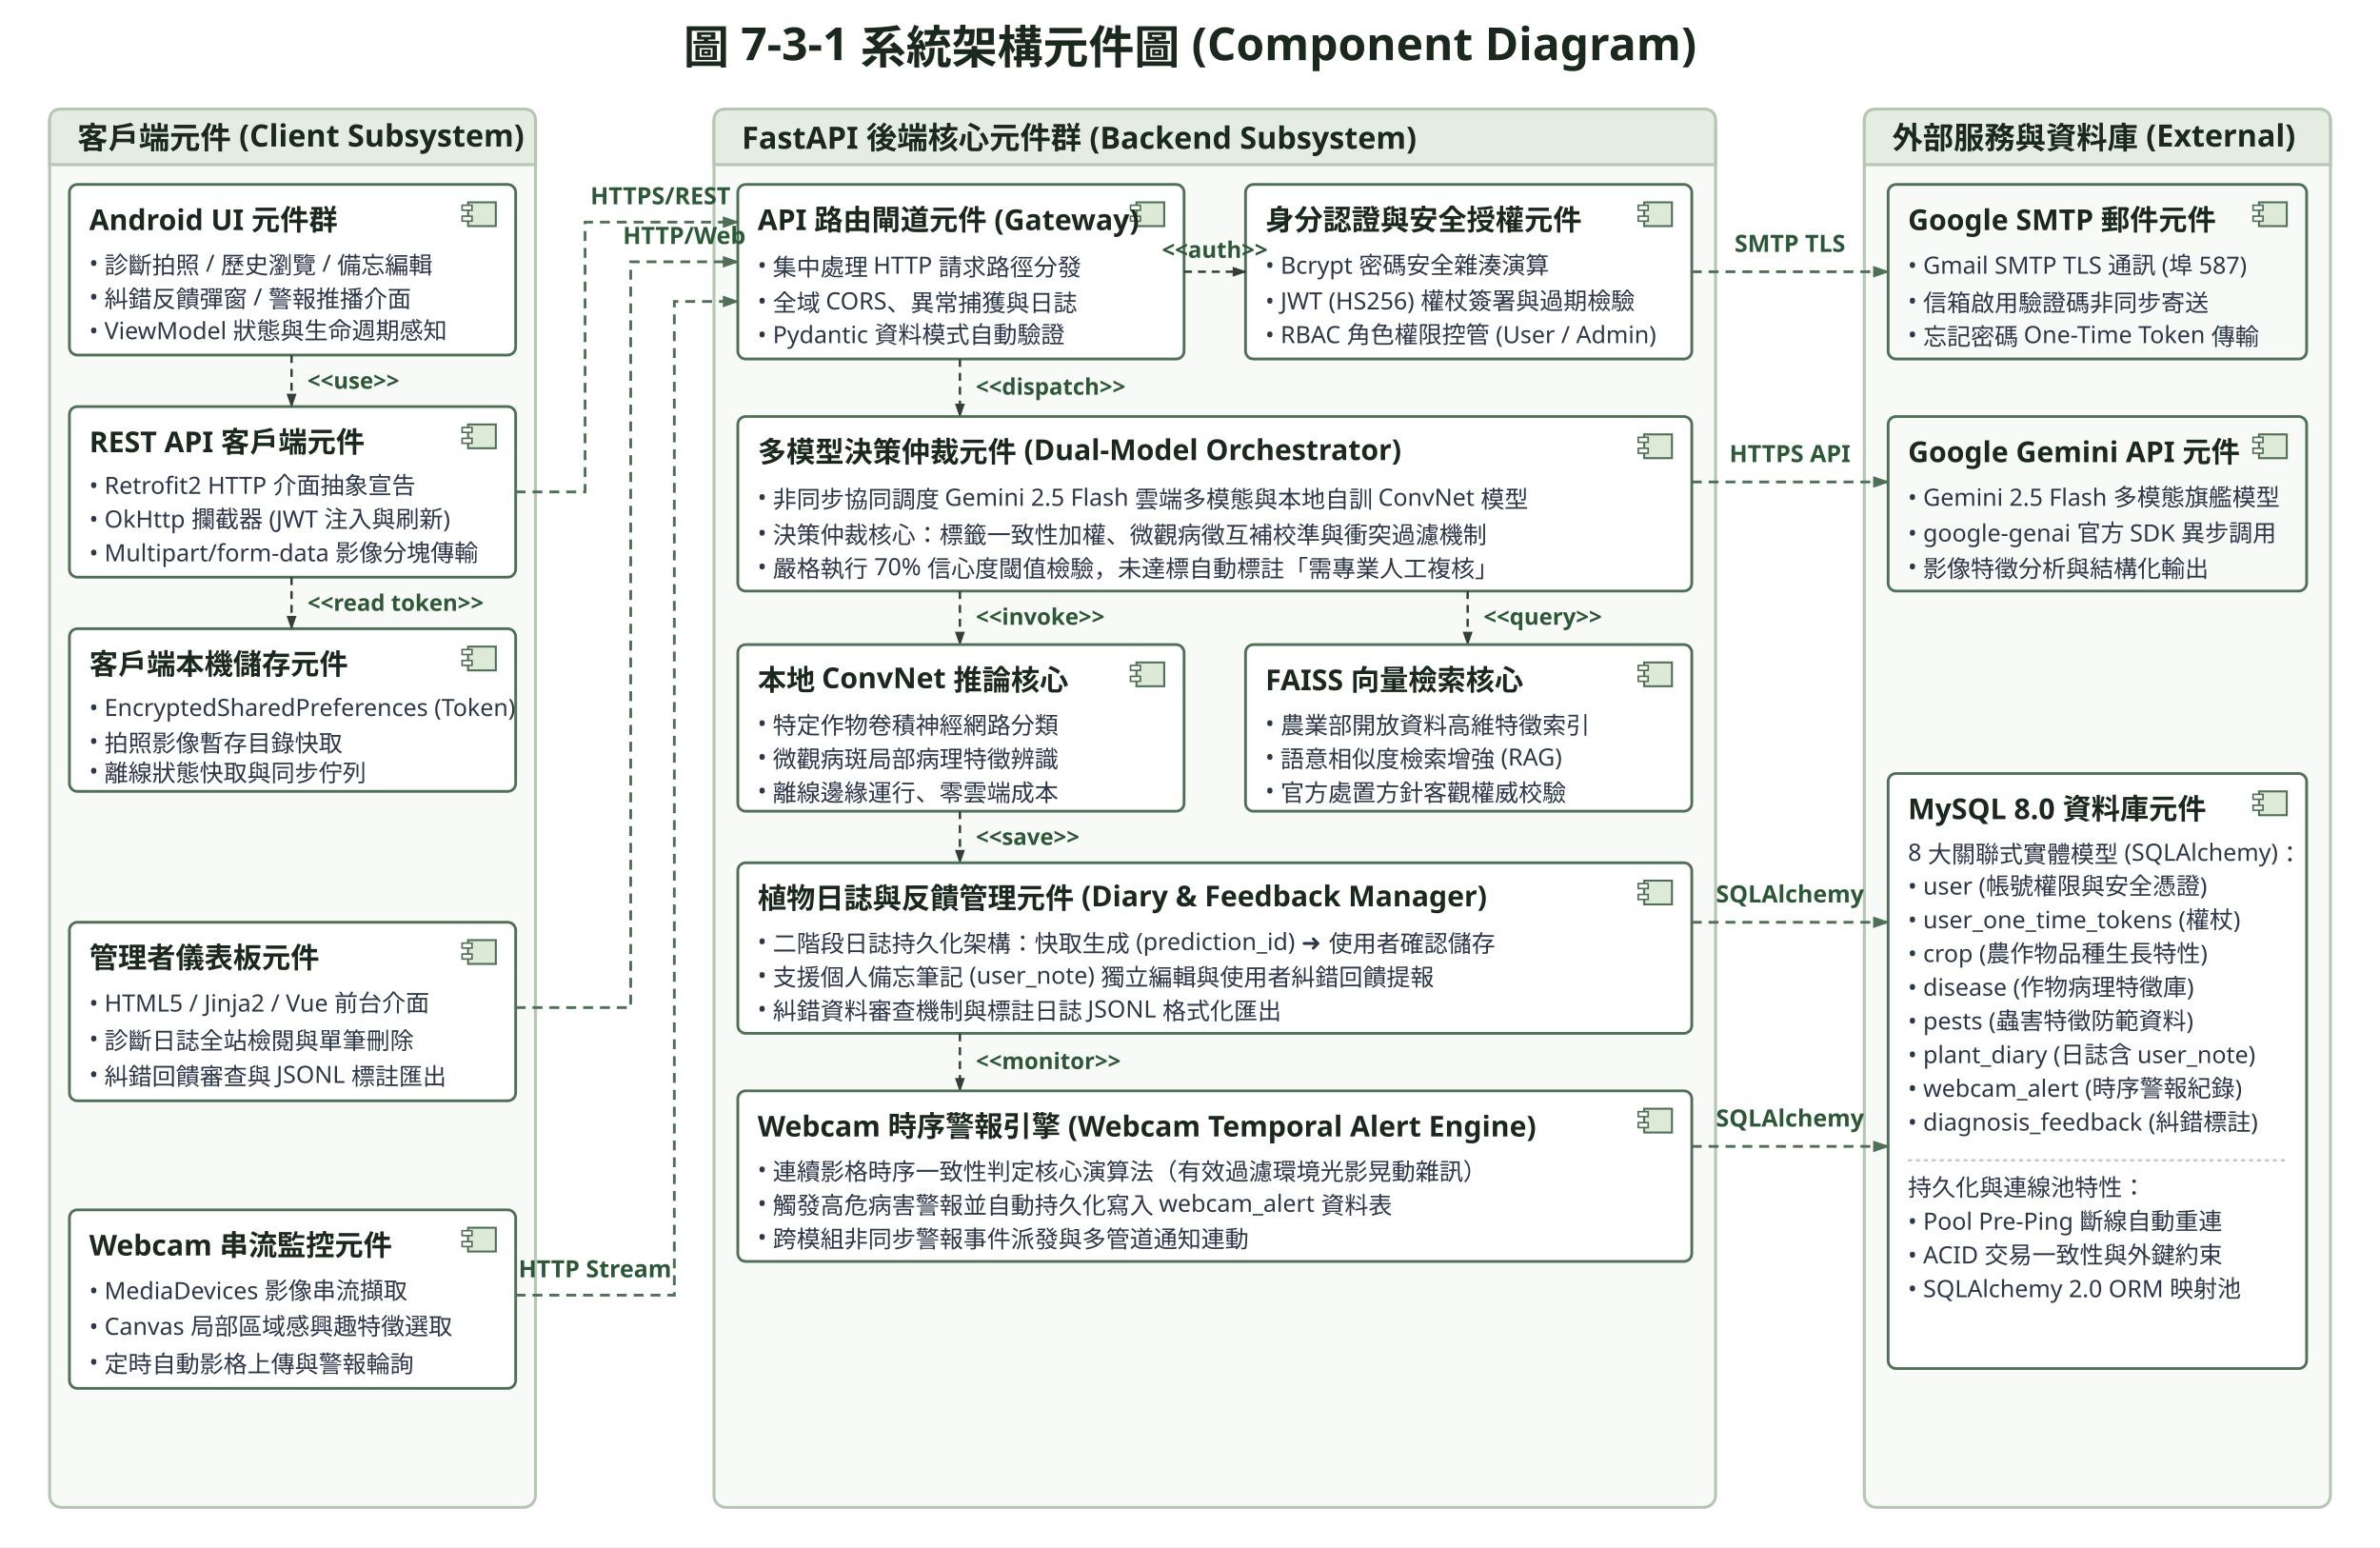
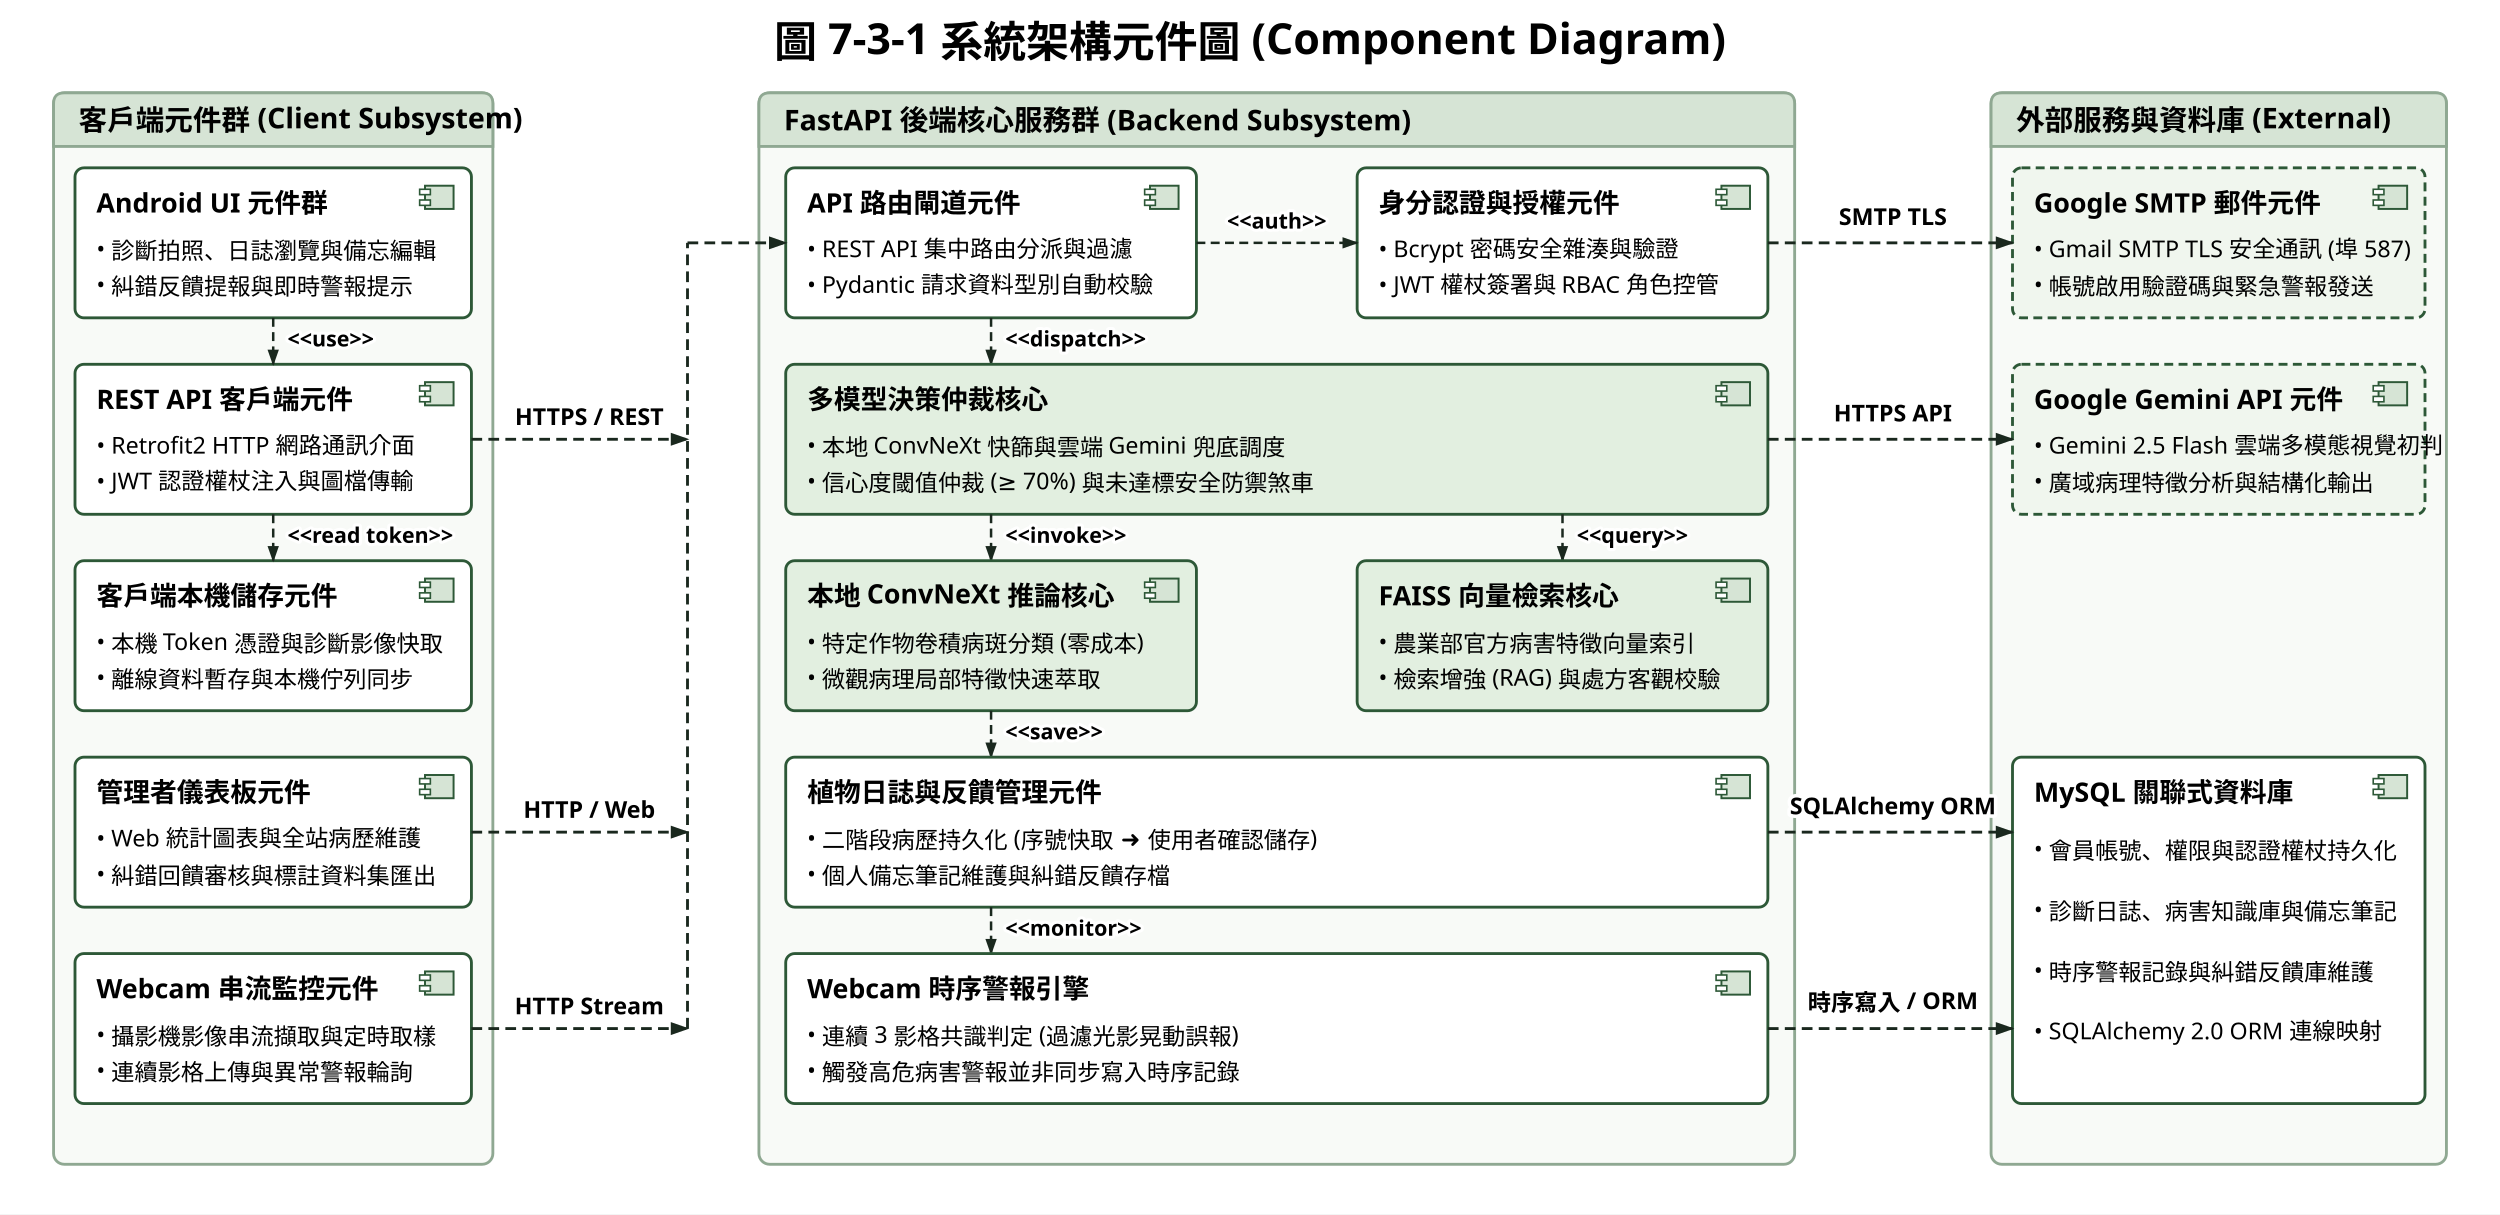
- <svg xmlns="http://www.w3.org/2000/svg" viewBox="0 0 1200 780" width="1200" height="780">
+ <svg xmlns="http://www.w3.org/2000/svg" viewBox="0 0 1400 680" width="1400" height="680">
  <defs>
    <style>
-       .title { font-family: 'Microsoft JhengHei', sans-serif; font-size: 23px; font-weight: bold; fill: #1A281E; }
-       .pkg-title { font-family: 'Microsoft JhengHei', sans-serif; font-size: 15.5px; font-weight: bold; fill: #1A281E; }
-       .comp-title { font-family: 'Microsoft JhengHei', sans-serif; font-size: 14.5px; font-weight: bold; fill: #1A281E; }
-       .comp-desc { font-family: 'Microsoft JhengHei', sans-serif; font-size: 12px; fill: #2D3748; }
-       .interface-text { font-family: 'Microsoft JhengHei', sans-serif; font-size: 12px; fill: #2D5837; font-weight: bold; }
-       .dep-label { font-family: 'Microsoft JhengHei', sans-serif; font-size: 11.5px; fill: #2D5837; font-weight: bold; }
+       .title { font-family: 'Microsoft JhengHei', 'PingFang TC', sans-serif; font-size: 24px; font-weight: bold; fill: #000000; }
+       .pkg-title { font-family: 'Microsoft JhengHei', 'PingFang TC', sans-serif; font-size: 16px; font-weight: bold; fill: #000000; }
+       .comp-title { font-family: 'Microsoft JhengHei', 'PingFang TC', sans-serif; font-size: 15px; font-weight: bold; fill: #000000; }
+       .comp-desc { font-family: 'Microsoft JhengHei', 'PingFang TC', sans-serif; font-size: 13px; font-weight: 500; fill: #000000; }
+       .interface-text { font-family: 'Microsoft JhengHei', 'PingFang TC', sans-serif; font-size: 13px; font-weight: bold; fill: #000000; paint-order: stroke fill; stroke: #ffffff; stroke-width: 4px; stroke-linejoin: round; }
+       .dep-label { font-family: 'Microsoft JhengHei', 'PingFang TC', sans-serif; font-size: 12px; font-weight: bold; fill: #000000; paint-order: stroke fill; stroke: #ffffff; stroke-width: 3.5px; stroke-linejoin: round; }
      
-       .subsystem-bg { fill: #F8FAF7; stroke: #B5C6B3; stroke-width: 1.5; rx: 6; ry: 6; }
-       .subsystem-header { fill: #E5EDE3; stroke: #B5C6B3; stroke-width: 1.5; }
+       .subsystem-bg { fill: #F8FAF7; stroke: #8FA892; stroke-width: 1.6; rx: 6; ry: 6; }
+       .subsystem-header { fill: #D6E4D5; stroke: #8FA892; stroke-width: 1.6; }
      
-       .comp-box { fill: #FFFFFF; stroke: #4F7057; stroke-width: 1.4; rx: 4; ry: 4; }
-       .ai-comp-box { fill: #FFFFFF; stroke: #4F7057; stroke-width: 1.4; rx: 4; ry: 4; }
-       .db-comp-box { fill: #FFFFFF; stroke: #4F7057; stroke-width: 1.4; rx: 4; ry: 4; }
-       .cloud-comp-box { fill: #F8FAF7; stroke: #4F7057; stroke-width: 1.4; rx: 4; ry: 4; }
+       .comp-box { fill: #FFFFFF; stroke: #2D5837; stroke-width: 1.6; rx: 5; ry: 5; }
+       .ai-comp-box { fill: #E2EFE0; stroke: #2D5837; stroke-width: 1.6; rx: 5; ry: 5; }
+       .db-comp-box { fill: #FFFFFF; stroke: #2D5837; stroke-width: 1.6; rx: 5; ry: 5; }
+       .cloud-comp-box { fill: #F0F6EE; stroke: #2D5837; stroke-dasharray: 5,3; stroke-width: 1.6; rx: 5; ry: 5; }
      
-       /* Unbroken Distinct Dashed Lines (100% visible, no masking boxes) */
-       .line-inter { stroke: #4F7057; stroke-width: 1.4; stroke-dasharray: 5,3.5; fill: none; marker-end: url(#arrow-green); }
-       .line-intra { stroke: #334035; stroke-width: 1.2; stroke-dasharray: 4,3; fill: none; marker-end: url(#arrow-neutral); }
+       .line-inter { stroke: #1A281E; stroke-width: 1.6; stroke-dasharray: 6,3.5; fill: none; marker-end: url(#arrow); }
+       .line-trunk { stroke: #1A281E; stroke-width: 1.6; stroke-dasharray: 6,3.5; fill: none; }
+       .line-intra { stroke: #1A281E; stroke-width: 1.4; stroke-dasharray: 5,3; fill: none; marker-end: url(#arrow); }
    </style>
-     <marker id="arrow-neutral" viewBox="0 0 10 10" refX="9" refY="5" markerWidth="6" markerHeight="6" orient="auto-start-reverse">
-       <path d="M 0 1.5 L 10 5 L 0 8.5 z" fill="#334035" />
-     </marker>
-     <marker id="arrow-green" viewBox="0 0 10 10" refX="9" refY="5" markerWidth="6" markerHeight="6" orient="auto-start-reverse">
-       <path d="M 0 1.5 L 10 5 L 0 8.5 z" fill="#4F7057" />
+     <marker id="arrow" viewBox="0 0 10 10" refX="9" refY="5" markerWidth="6.5" markerHeight="6.5" orient="auto-start-reverse">
+       <path d="M 0 1.5 L 10 5 L 0 8.5 z" fill="#1A281E" />
    </marker>
    <g id="comp-icon">
-       <rect x="0" y="0" width="14" height="12" fill="#DDEAD7" stroke="#4F7057" stroke-width="1" />
-       <rect x="-3" y="1.5" width="5" height="2.5" fill="#FFFFFF" stroke="#4F7057" stroke-width="0.8" />
-       <rect x="-3" y="7" width="5" height="2.5" fill="#FFFFFF" stroke="#4F7057" stroke-width="0.8" />
+       <rect x="0" y="0" width="16" height="13" fill="#D6E4D5" stroke="#2D5837" stroke-width="1.1" />
+       <rect x="-3" y="2" width="6" height="3" fill="#FFFFFF" stroke="#2D5837" stroke-width="0.9" />
+       <rect x="-3" y="8" width="6" height="3" fill="#FFFFFF" stroke="#2D5837" stroke-width="0.9" />
    </g>
  </defs>
  <rect width="100%" height="100%" fill="#ffffff" />
-   <text x="600" y="32" class="title" text-anchor="middle">圖 7-3-1 系統架構元件圖 (Component Diagram)</text>
-   <g transform="translate(25, 55)">
-     <rect width="245" height="705" class="subsystem-bg" />
-     <path d="M 0 6 Q 0 0 6 0 L 239 0 Q 245 0 245 6 L 245 28 L 0 28 Z" class="subsystem-header" />
-     <text x="14" y="20" class="pkg-title">客戶端元件 (Client Subsystem)</text>
-     <g transform="translate(10, 38)">
-       <rect width="225" height="86" class="comp-box" />
-       <use href="#comp-icon" x="201" y="9" />
-       <text x="10" y="23" class="comp-title">Android UI 元件群</text>
-       <text x="10" y="44" class="comp-desc">• 診斷拍照 / 歷史瀏覽 / 備忘編輯</text>
-       <text x="10" y="61" class="comp-desc">• 糾錯反饋彈窗 / 警報推播介面</text>
-       <text x="10" y="78" class="comp-desc">• ViewModel 狀態與生命週期感知</text>
+   <text x="700" y="32" class="title" text-anchor="middle">圖 7-3-1 系統架構元件圖 (Component Diagram)</text>
+   <g transform="translate(30, 52)">
+     <rect width="246" height="600" class="subsystem-bg" />
+     <path d="M 0 6 Q 0 0 6 0 L 240 0 Q 246 0 246 6 L 246 30 L 0 30 Z" class="subsystem-header" />
+     <text x="14" y="21" class="pkg-title">客戶端元件群 (Client Subsystem)</text>
+     <g transform="translate(12, 42)">
+       <rect width="222" height="84" class="comp-box" />
+       <use href="#comp-icon" x="196" y="10" />
+       <text x="12" y="25" class="comp-title">Android UI 元件群</text>
+       <text x="12" y="50" class="comp-desc">• 診斷拍照、日誌瀏覽與備忘編輯</text>
+       <text x="12" y="70" class="comp-desc">• 糾錯反饋提報與即時警報提示</text>
    </g>
-     <g transform="translate(10, 150)">
-       <rect width="225" height="86" class="comp-box" />
-       <use href="#comp-icon" x="201" y="9" />
-       <text x="10" y="23" class="comp-title">REST API 客戶端元件</text>
-       <text x="10" y="44" class="comp-desc">• Retrofit2 HTTP 介面抽象宣告</text>
-       <text x="10" y="61" class="comp-desc">• OkHttp 攔截器 (JWT 注入與刷新)</text>
-       <text x="10" y="78" class="comp-desc">• Multipart/form-data 影像分塊傳輸</text>
+     <g transform="translate(12, 152)">
+       <rect width="222" height="84" class="comp-box" />
+       <use href="#comp-icon" x="196" y="10" />
+       <text x="12" y="25" class="comp-title">REST API 客戶端元件</text>
+       <text x="12" y="50" class="comp-desc">• Retrofit2 HTTP 網路通訊介面</text>
+       <text x="12" y="70" class="comp-desc">• JWT 認證權杖注入與圖檔傳輸</text>
    </g>
-     <g transform="translate(10, 262)">
-       <rect width="225" height="82" class="comp-box" />
-       <use href="#comp-icon" x="201" y="9" />
-       <text x="10" y="23" class="comp-title">客戶端本機儲存元件</text>
-       <text x="10" y="44" class="comp-desc">• EncryptedSharedPreferences (Token)</text>
-       <text x="10" y="61" class="comp-desc">• 拍照影像暫存目錄快取</text>
-       <text x="10" y="76" class="comp-desc">• 離線狀態快取與同步佇列</text>
+     <g transform="translate(12, 262)">
+       <rect width="222" height="84" class="comp-box" />
+       <use href="#comp-icon" x="196" y="10" />
+       <text x="12" y="25" class="comp-title">客戶端本機儲存元件</text>
+       <text x="12" y="50" class="comp-desc">• 本機 Token 憑證與診斷影像快取</text>
+       <text x="12" y="70" class="comp-desc">• 離線資料暫存與本機佇列同步</text>
    </g>
-     <g transform="translate(10, 410)">
-       <rect width="225" height="90" class="comp-box" />
-       <use href="#comp-icon" x="201" y="9" />
-       <text x="10" y="23" class="comp-title">管理者儀表板元件</text>
-       <text x="10" y="45" class="comp-desc">• HTML5 / Jinja2 / Vue 前台介面</text>
-       <text x="10" y="63" class="comp-desc">• 診斷日誌全站檢閱與單筆刪除</text>
-       <text x="10" y="81" class="comp-desc">• 糾錯回饋審查與 JSONL 標註匯出</text>
+     <g transform="translate(12, 372)">
+       <rect width="222" height="84" class="comp-box" />
+       <use href="#comp-icon" x="196" y="10" />
+       <text x="12" y="25" class="comp-title">管理者儀表板元件</text>
+       <text x="12" y="50" class="comp-desc">• Web 統計圖表與全站病歷維護</text>
+       <text x="12" y="70" class="comp-desc">• 糾錯回饋審核與標註資料集匯出</text>
    </g>
-     <g transform="translate(10, 555)">
-       <rect width="225" height="90" class="comp-box" />
-       <use href="#comp-icon" x="201" y="9" />
-       <text x="10" y="23" class="comp-title">Webcam 串流監控元件</text>
-       <text x="10" y="45" class="comp-desc">• MediaDevices 影像串流擷取</text>
-       <text x="10" y="63" class="comp-desc">• Canvas 局部區域感興趣特徵選取</text>
-       <text x="10" y="81" class="comp-desc">• 定時自動影格上傳與警報輪詢</text>
+     <g transform="translate(12, 482)">
+       <rect width="222" height="84" class="comp-box" />
+       <use href="#comp-icon" x="196" y="10" />
+       <text x="12" y="25" class="comp-title">Webcam 串流監控元件</text>
+       <text x="12" y="50" class="comp-desc">• 攝影機影像串流擷取與定時取樣</text>
+       <text x="12" y="70" class="comp-desc">• 連續影格上傳與異常警報輪詢</text>
    </g>
-     <line x1="122" y1="124" x2="122" y2="150" class="line-intra" />
-     <text x="130" y="141" class="dep-label" text-anchor="start">&lt;&lt;use&gt;&gt;</text>
-     <line x1="122" y1="236" x2="122" y2="262" class="line-intra" />
-     <text x="130" y="253" class="dep-label" text-anchor="start">&lt;&lt;read token&gt;&gt;</text>
+     <line x1="123" y1="126" x2="123" y2="152" class="line-intra" />
+     <text x="131" y="142" class="dep-label" text-anchor="start">&lt;&lt;use&gt;&gt;</text>
+     <line x1="123" y1="236" x2="123" y2="262" class="line-intra" />
+     <text x="131" y="252" class="dep-label" text-anchor="start">&lt;&lt;read token&gt;&gt;</text>
  </g>
-   <g transform="translate(360, 55)">
-     <rect width="505" height="705" class="subsystem-bg" />
-     <path d="M 0 6 Q 0 0 6 0 L 499 0 Q 505 0 505 6 L 505 28 L 0 28 Z" class="subsystem-header" />
-     <text x="14" y="20" class="pkg-title">FastAPI 後端核心元件群 (Backend Subsystem)</text>
-     <g transform="translate(12, 38)">
-       <rect width="225" height="88" class="comp-box" />
-       <use href="#comp-icon" x="201" y="9" />
-       <text x="10" y="23" class="comp-title">API 路由閘道元件 (Gateway)</text>
-       <text x="10" y="45" class="comp-desc">• 集中處理 HTTP 請求路徑分發</text>
-       <text x="10" y="63" class="comp-desc">• 全域 CORS、異常捕獲與日誌</text>
-       <text x="10" y="80" class="comp-desc">• Pydantic 資料模式自動驗證</text>
+   <g transform="translate(425, 52)">
+     <rect width="580" height="600" class="subsystem-bg" />
+     <path d="M 0 6 Q 0 0 6 0 L 574 0 Q 580 0 580 6 L 580 30 L 0 30 Z" class="subsystem-header" />
+     <text x="14" y="21" class="pkg-title">FastAPI 後端核心服務群 (Backend Subsystem)</text>
+     <g transform="translate(15, 42)">
+       <rect width="230" height="84" class="comp-box" />
+       <use href="#comp-icon" x="204" y="10" />
+       <text x="12" y="25" class="comp-title">API 路由閘道元件</text>
+       <text x="12" y="50" class="comp-desc">• REST API 集中路由分派與過濾</text>
+       <text x="12" y="70" class="comp-desc">• Pydantic 請求資料型別自動校驗</text>
    </g>
-     <g transform="translate(268, 38)">
-       <rect width="225" height="88" class="comp-box" />
-       <use href="#comp-icon" x="201" y="9" />
-       <text x="10" y="23" class="comp-title">身分認證與安全授權元件</text>
-       <text x="10" y="45" class="comp-desc">• Bcrypt 密碼安全雜湊演算</text>
-       <text x="10" y="63" class="comp-desc">• JWT (HS256) 權杖簽署與過期檢驗</text>
-       <text x="10" y="80" class="comp-desc">• RBAC 角色權限控管 (User / Admin)</text>
+     <g transform="translate(335, 42)">
+       <rect width="230" height="84" class="comp-box" />
+       <use href="#comp-icon" x="204" y="10" />
+       <text x="12" y="25" class="comp-title">身分認證與授權元件</text>
+       <text x="12" y="50" class="comp-desc">• Bcrypt 密碼安全雜湊與驗證</text>
+       <text x="12" y="70" class="comp-desc">• JWT 權杖簽署與 RBAC 角色控管</text>
    </g>
-     <line x1="237" y1="82" x2="268" y2="82" class="line-intra" />
-     <text x="252.5" y="75" class="dep-label" text-anchor="middle">&lt;&lt;auth&gt;&gt;</text>
-     <line x1="124" y1="126" x2="124" y2="155" class="line-intra" />
-     <text x="132" y="144" class="dep-label" text-anchor="start">&lt;&lt;dispatch&gt;&gt;</text>
-     <g transform="translate(12, 155)">
-       <rect width="481" height="88" class="ai-comp-box" />
-       <use href="#comp-icon" x="457" y="9" />
-       <text x="10" y="23" class="comp-title">多模型決策仲裁元件 (Dual-Model Orchestrator)</text>
-       <text x="10" y="45" class="comp-desc">• 非同步協同調度 Gemini 2.5 Flash 雲端多模態與本地自訓 ConvNet 模型</text>
-       <text x="10" y="63" class="comp-desc">• 決策仲裁核心：標籤一致性加權、微觀病徵互補校準與衝突過濾機制</text>
-       <text x="10" y="80" class="comp-desc">• 嚴格執行 70% 信心度閾值檢驗，未達標自動標註「需專業人工複核」</text>
+     <line x1="245" y1="84" x2="335" y2="84" class="line-intra" />
+     <text x="290" y="76" class="dep-label" text-anchor="middle">&lt;&lt;auth&gt;&gt;</text>
+     <line x1="130" y1="126" x2="130" y2="152" class="line-intra" />
+     <text x="138" y="142" class="dep-label" text-anchor="start">&lt;&lt;dispatch&gt;&gt;</text>
+     <g transform="translate(15, 152)">
+       <rect width="550" height="84" class="ai-comp-box" />
+       <use href="#comp-icon" x="524" y="10" />
+       <text x="12" y="25" class="comp-title">多模型決策仲裁核心</text>
+       <text x="12" y="50" class="comp-desc">• 本地 ConvNeXt 快篩與雲端 Gemini 兜底調度</text>
+       <text x="12" y="70" class="comp-desc">• 信心度閾值仲裁 (≥ 70%) 與未達標安全防禦煞車</text>
    </g>
-     <line x1="124" y1="243" x2="124" y2="270" class="line-intra" />
-     <text x="132" y="260" class="dep-label" text-anchor="start">&lt;&lt;invoke&gt;&gt;</text>
-     <line x1="380" y1="243" x2="380" y2="270" class="line-intra" />
-     <text x="388" y="260" class="dep-label" text-anchor="start">&lt;&lt;query&gt;&gt;</text>
-     <g transform="translate(12, 270)">
-       <rect width="225" height="84" class="ai-comp-box" />
-       <use href="#comp-icon" x="201" y="9" />
-       <text x="10" y="23" class="comp-title">本地 ConvNet 推論核心</text>
-       <text x="10" y="44" class="comp-desc">• 特定作物卷積神經網路分類</text>
-       <text x="10" y="61" class="comp-desc">• 微觀病斑局部病理特徵辨識</text>
-       <text x="10" y="78" class="comp-desc">• 離線邊緣運行、零雲端成本</text>
+     <line x1="130" y1="236" x2="130" y2="262" class="line-intra" />
+     <text x="138" y="252" class="dep-label" text-anchor="start">&lt;&lt;invoke&gt;&gt;</text>
+     <line x1="450" y1="236" x2="450" y2="262" class="line-intra" />
+     <text x="458" y="252" class="dep-label" text-anchor="start">&lt;&lt;query&gt;&gt;</text>
+     <g transform="translate(15, 262)">
+       <rect width="230" height="84" class="ai-comp-box" />
+       <use href="#comp-icon" x="204" y="10" />
+       <text x="12" y="25" class="comp-title">本地 ConvNeXt 推論核心</text>
+       <text x="12" y="50" class="comp-desc">• 特定作物卷積病斑分類 (零成本)</text>
+       <text x="12" y="70" class="comp-desc">• 微觀病理局部特徵快速萃取</text>
    </g>
-     <g transform="translate(268, 270)">
-       <rect width="225" height="84" class="ai-comp-box" />
-       <use href="#comp-icon" x="201" y="9" />
-       <text x="10" y="23" class="comp-title">FAISS 向量檢索核心</text>
-       <text x="10" y="44" class="comp-desc">• 農業部開放資料高維特徵索引</text>
-       <text x="10" y="61" class="comp-desc">• 語意相似度檢索增強 (RAG)</text>
-       <text x="10" y="78" class="comp-desc">• 官方處置方針客觀權威校驗</text>
+     <g transform="translate(335, 262)">
+       <rect width="230" height="84" class="ai-comp-box" />
+       <use href="#comp-icon" x="204" y="10" />
+       <text x="12" y="25" class="comp-title">FAISS 向量檢索核心</text>
+       <text x="12" y="50" class="comp-desc">• 農業部官方病害特徵向量索引</text>
+       <text x="12" y="70" class="comp-desc">• 檢索增強 (RAG) 與處方客觀校驗</text>
    </g>
-     <line x1="124" y1="354" x2="124" y2="380" class="line-intra" />
-     <text x="132" y="371" class="dep-label" text-anchor="start">&lt;&lt;save&gt;&gt;</text>
-     <g transform="translate(12, 380)">
-       <rect width="481" height="86" class="comp-box" />
-       <use href="#comp-icon" x="457" y="9" />
-       <text x="10" y="23" class="comp-title">植物日誌與反饋管理元件 (Diary &amp; Feedback Manager)</text>
-       <text x="10" y="44" class="comp-desc">• 二階段日誌持久化架構：快取生成 (prediction_id) ➜ 使用者確認儲存</text>
-       <text x="10" y="61" class="comp-desc">• 支援個人備忘筆記 (user_note) 獨立編輯與使用者糾錯回饋提報</text>
-       <text x="10" y="78" class="comp-desc">• 糾錯資料審查機制與標註日誌 JSONL 格式化匯出</text>
+     <line x1="130" y1="346" x2="130" y2="372" class="line-intra" />
+     <text x="138" y="362" class="dep-label" text-anchor="start">&lt;&lt;save&gt;&gt;</text>
+     <g transform="translate(15, 372)">
+       <rect width="550" height="84" class="comp-box" />
+       <use href="#comp-icon" x="524" y="10" />
+       <text x="12" y="25" class="comp-title">植物日誌與反饋管理元件</text>
+       <text x="12" y="50" class="comp-desc">• 二階段病歷持久化 (序號快取 ➜ 使用者確認儲存)</text>
+       <text x="12" y="70" class="comp-desc">• 個人備忘筆記維護與糾錯反饋存檔</text>
    </g>
-     <line x1="124" y1="466" x2="124" y2="495" class="line-intra" />
-     <text x="132" y="484" class="dep-label" text-anchor="start">&lt;&lt;monitor&gt;&gt;</text>
-     <g transform="translate(12, 495)">
-       <rect width="481" height="86" class="comp-box" />
-       <use href="#comp-icon" x="457" y="9" />
-       <text x="10" y="23" class="comp-title">Webcam 時序警報引擎 (Webcam Temporal Alert Engine)</text>
-       <text x="10" y="44" class="comp-desc">• 連續影格時序一致性判定核心演算法（有效過濾環境光影晃動雜訊）</text>
-       <text x="10" y="61" class="comp-desc">• 觸發高危病害警報並自動持久化寫入 webcam_alert 資料表</text>
-       <text x="10" y="78" class="comp-desc">• 跨模組非同步警報事件派發與多管道通知連動</text>
+     <line x1="130" y1="456" x2="130" y2="482" class="line-intra" />
+     <text x="138" y="472" class="dep-label" text-anchor="start">&lt;&lt;monitor&gt;&gt;</text>
+     <g transform="translate(15, 482)">
+       <rect width="550" height="84" class="comp-box" />
+       <use href="#comp-icon" x="524" y="10" />
+       <text x="12" y="25" class="comp-title">Webcam 時序警報引擎</text>
+       <text x="12" y="50" class="comp-desc">• 連續 3 影格共識判定 (過濾光影晃動誤報)</text>
+       <text x="12" y="70" class="comp-desc">• 觸發高危病害警報並非同步寫入時序記錄</text>
    </g>
  </g>
-   <g transform="translate(940, 55)">
-     <rect width="235" height="705" class="subsystem-bg" />
-     <path d="M 0 6 Q 0 0 6 0 L 229 0 Q 235 0 235 6 L 235 28 L 0 28 Z" class="subsystem-header" />
-     <text x="14" y="20" class="pkg-title">外部服務與資料庫 (External)</text>
-     <g transform="translate(12, 38)">
-       <rect width="211" height="88" class="cloud-comp-box" />
-       <use href="#comp-icon" x="187" y="9" />
-       <text x="10" y="23" class="comp-title">Google SMTP 郵件元件</text>
-       <text x="10" y="45" class="comp-desc">• Gmail SMTP TLS 通訊 (埠 587)</text>
-       <text x="10" y="63" class="comp-desc">• 信箱啟用驗證碼非同步寄送</text>
-       <text x="10" y="80" class="comp-desc">• 忘記密碼 One-Time Token 傳輸</text>
+   <g transform="translate(1115, 52)">
+     <rect width="255" height="600" class="subsystem-bg" />
+     <path d="M 0 6 Q 0 0 6 0 L 249 0 Q 255 0 255 6 L 255 30 L 0 30 Z" class="subsystem-header" />
+     <text x="14" y="21" class="pkg-title">外部服務與資料庫 (External)</text>
+     <g transform="translate(12, 42)">
+       <rect width="231" height="84" class="cloud-comp-box" />
+       <use href="#comp-icon" x="205" y="10" />
+       <text x="12" y="25" class="comp-title">Google SMTP 郵件元件</text>
+       <text x="12" y="50" class="comp-desc">• Gmail SMTP TLS 安全通訊 (埠 587)</text>
+       <text x="12" y="70" class="comp-desc">• 帳號啟用驗證碼與緊急警報發送</text>
    </g>
-     <g transform="translate(12, 155)">
-       <rect width="211" height="88" class="cloud-comp-box" />
-       <use href="#comp-icon" x="187" y="9" />
-       <text x="10" y="23" class="comp-title">Google Gemini API 元件</text>
-       <text x="10" y="45" class="comp-desc">• Gemini 2.5 Flash 多模態旗艦模型</text>
-       <text x="10" y="63" class="comp-desc">• google-genai 官方 SDK 異步調用</text>
-       <text x="10" y="80" class="comp-desc">• 影像特徵分析與結構化輸出</text>
+     <g transform="translate(12, 152)">
+       <rect width="231" height="84" class="cloud-comp-box" />
+       <use href="#comp-icon" x="205" y="10" />
+       <text x="12" y="25" class="comp-title">Google Gemini API 元件</text>
+       <text x="12" y="50" class="comp-desc">• Gemini 2.5 Flash 雲端多模態視覺初判</text>
+       <text x="12" y="70" class="comp-desc">• 廣域病理特徵分析與結構化輸出</text>
    </g>
-     <g transform="translate(12, 335)">
-       <rect width="211" height="300" class="db-comp-box" />
-       <use href="#comp-icon" x="187" y="9" />
-       <text x="10" y="23" class="comp-title">MySQL 8.0 資料庫元件</text>
-       <text x="10" y="44" class="comp-desc">8 大關聯式實體模型 (SQLAlchemy)：</text>
-       <text x="10" y="61" class="comp-desc">• user (帳號權限與安全憑證)</text>
-       <text x="10" y="78" class="comp-desc">• user_one_time_tokens (權杖)</text>
-       <text x="10" y="95" class="comp-desc">• crop (農作物品種生長特性)</text>
-       <text x="10" y="112" class="comp-desc">• disease (作物病理特徵庫)</text>
-       <text x="10" y="129" class="comp-desc">• pests (蟲害特徵防範資料)</text>
-       <text x="10" y="146" class="comp-desc">• plant_diary (日誌含 user_note)</text>
-       <text x="10" y="163" class="comp-desc">• webcam_alert (時序警報紀錄)</text>
-       <text x="10" y="180" class="comp-desc">• diagnosis_feedback (糾錯標註)</text>
-       <line x1="10" y1="195" x2="201" y2="195" stroke="#B5C6B3" stroke-width="1" stroke-dasharray="2,2" />
-       <text x="10" y="213" class="comp-desc">持久化與連線池特性：</text>
-       <text x="10" y="230" class="comp-desc">• Pool Pre-Ping 斷線自動重連</text>
-       <text x="10" y="247" class="comp-desc">• ACID 交易一致性與外鍵約束</text>
-       <text x="10" y="264" class="comp-desc">• SQLAlchemy 2.0 ORM 映射池</text>
+     <g transform="translate(12, 372)">
+       <rect width="231" height="194" class="db-comp-box" />
+       <use href="#comp-icon" x="205" y="10" />
+       <text x="12" y="25" class="comp-title">MySQL 關聯式資料庫</text>
+       <text x="12" y="56" class="comp-desc">• 會員帳號、權限與認證權杖持久化</text>
+       <text x="12" y="90" class="comp-desc">• 診斷日誌、病害知識庫與備忘筆記</text>
+       <text x="12" y="124" class="comp-desc">• 時序警報記錄與糾錯反饋庫維護</text>
+       <text x="12" y="158" class="comp-desc">• SQLAlchemy 2.0 ORM 連線映射</text>
    </g>
  </g>
-   <path d="M 260 248 L 295 248 L 295 112 L 372 112" class="line-inter" />
-   <text x="333" y="103" class="interface-text" text-anchor="middle">HTTPS/REST</text>
-   <path d="M 260 508 L 318 508 L 318 132 L 372 132" class="line-inter" />
-   <text x="345" y="123" class="interface-text" text-anchor="middle">HTTP/Web</text>
-   <path d="M 260 653 L 340 653 L 340 152 L 372 152" class="line-inter" />
-   <text x="300" y="644" class="interface-text" text-anchor="middle">HTTP Stream</text>
-   <line x1="853" y1="137" x2="952" y2="137" class="line-inter" />
-   <text x="902.5" y="127" class="interface-text" text-anchor="middle">SMTP TLS</text>
-   <line x1="853" y1="243" x2="952" y2="243" class="line-inter" />
-   <text x="902.5" y="233" class="interface-text" text-anchor="middle">HTTPS API</text>
-   <line x1="853" y1="465" x2="952" y2="465" class="line-inter" />
-   <text x="902.5" y="455" class="interface-text" text-anchor="middle">SQLAlchemy</text>
-   <line x1="853" y1="578" x2="952" y2="578" class="line-inter" />
-   <text x="902.5" y="568" class="interface-text" text-anchor="middle">SQLAlchemy</text>
+   <line x1="264" y1="246" x2="385" y2="246" class="line-inter" />
+   <text x="330" y="238" class="interface-text" text-anchor="middle">HTTPS / REST</text>
+   <line x1="264" y1="466" x2="385" y2="466" class="line-inter" />
+   <text x="330" y="458" class="interface-text" text-anchor="middle">HTTP / Web</text>
+   <line x1="264" y1="576" x2="385" y2="576" class="line-inter" />
+   <text x="330" y="568" class="interface-text" text-anchor="middle">HTTP Stream</text>
+   <line x1="385" y1="576" x2="385" y2="136" class="line-trunk" />
+   <line x1="385" y1="136" x2="440" y2="136" class="line-inter" />
+   <line x1="990" y1="136" x2="1127" y2="136" class="line-inter" />
+   <text x="1060" y="126" class="interface-text" text-anchor="middle">SMTP TLS</text>
+   <line x1="990" y1="246" x2="1127" y2="246" class="line-inter" />
+   <text x="1060" y="236" class="interface-text" text-anchor="middle">HTTPS API</text>
+   <line x1="990" y1="466" x2="1127" y2="466" class="line-inter" />
+   <text x="1060" y="456" class="interface-text" text-anchor="middle">SQLAlchemy ORM</text>
+   <line x1="990" y1="576" x2="1127" y2="576" class="line-inter" />
+   <text x="1060" y="566" class="interface-text" text-anchor="middle">時序寫入 / ORM</text>
</svg>
